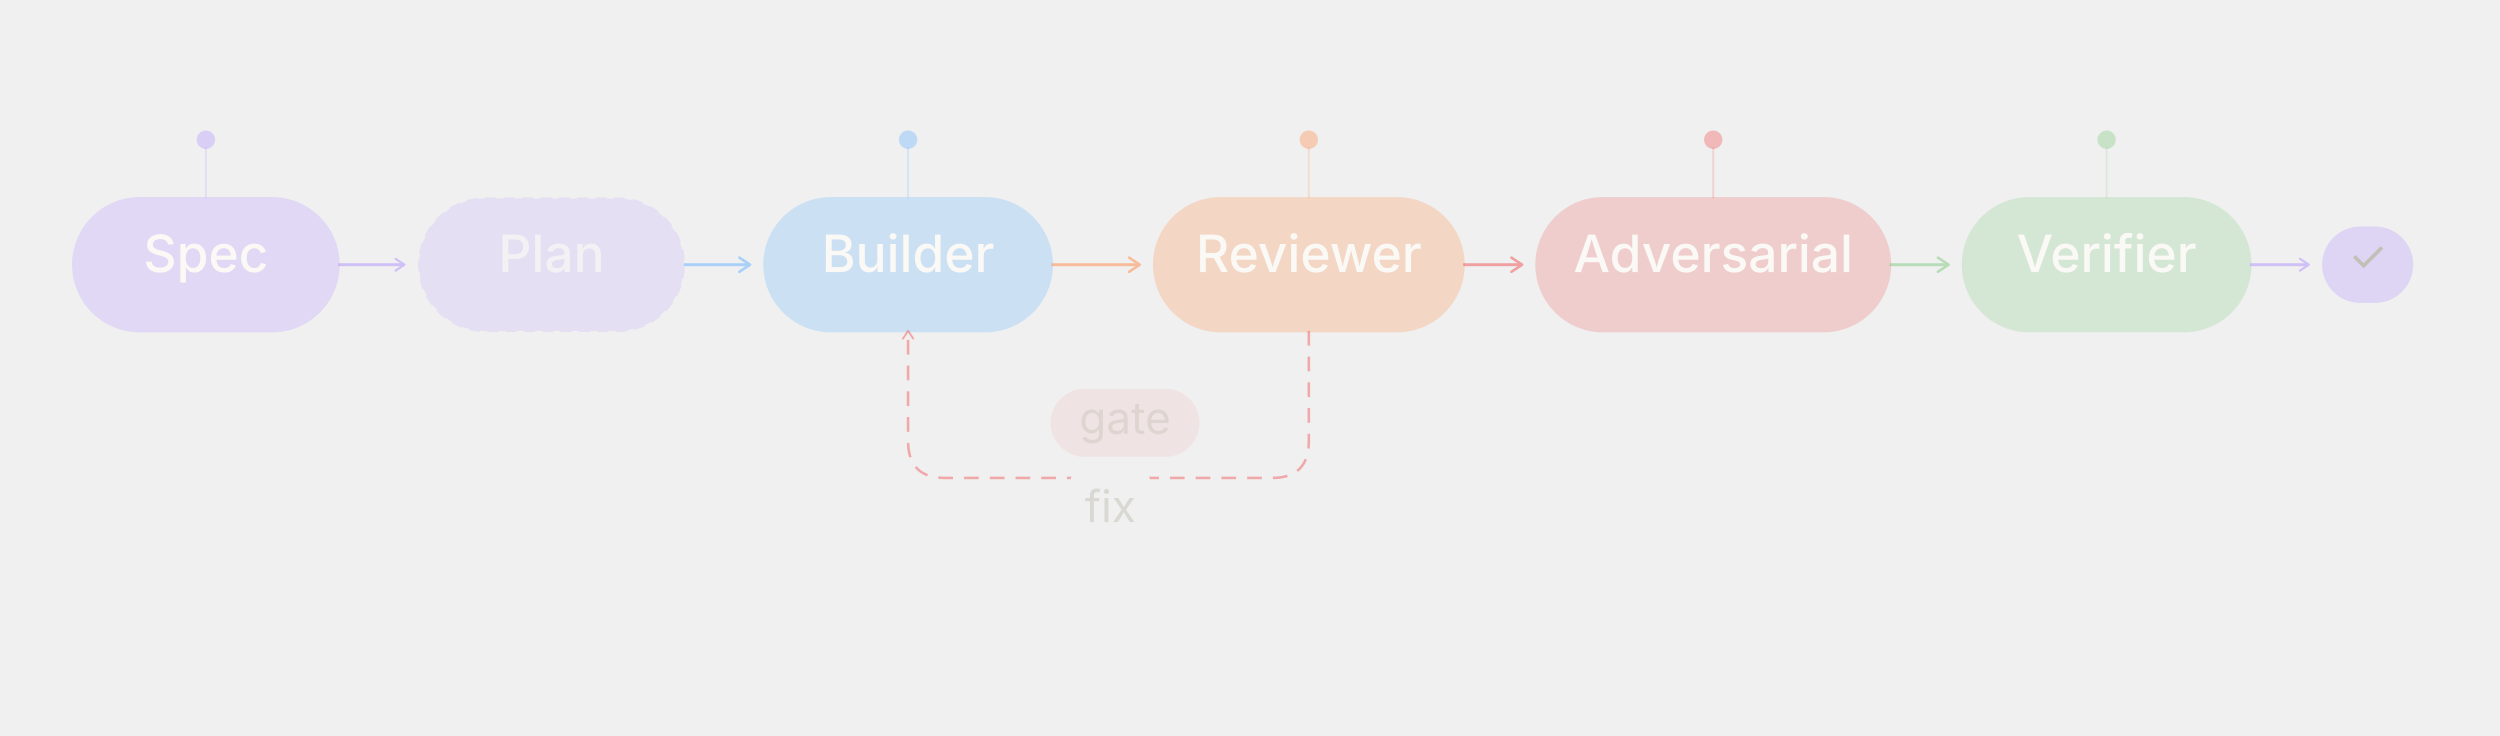
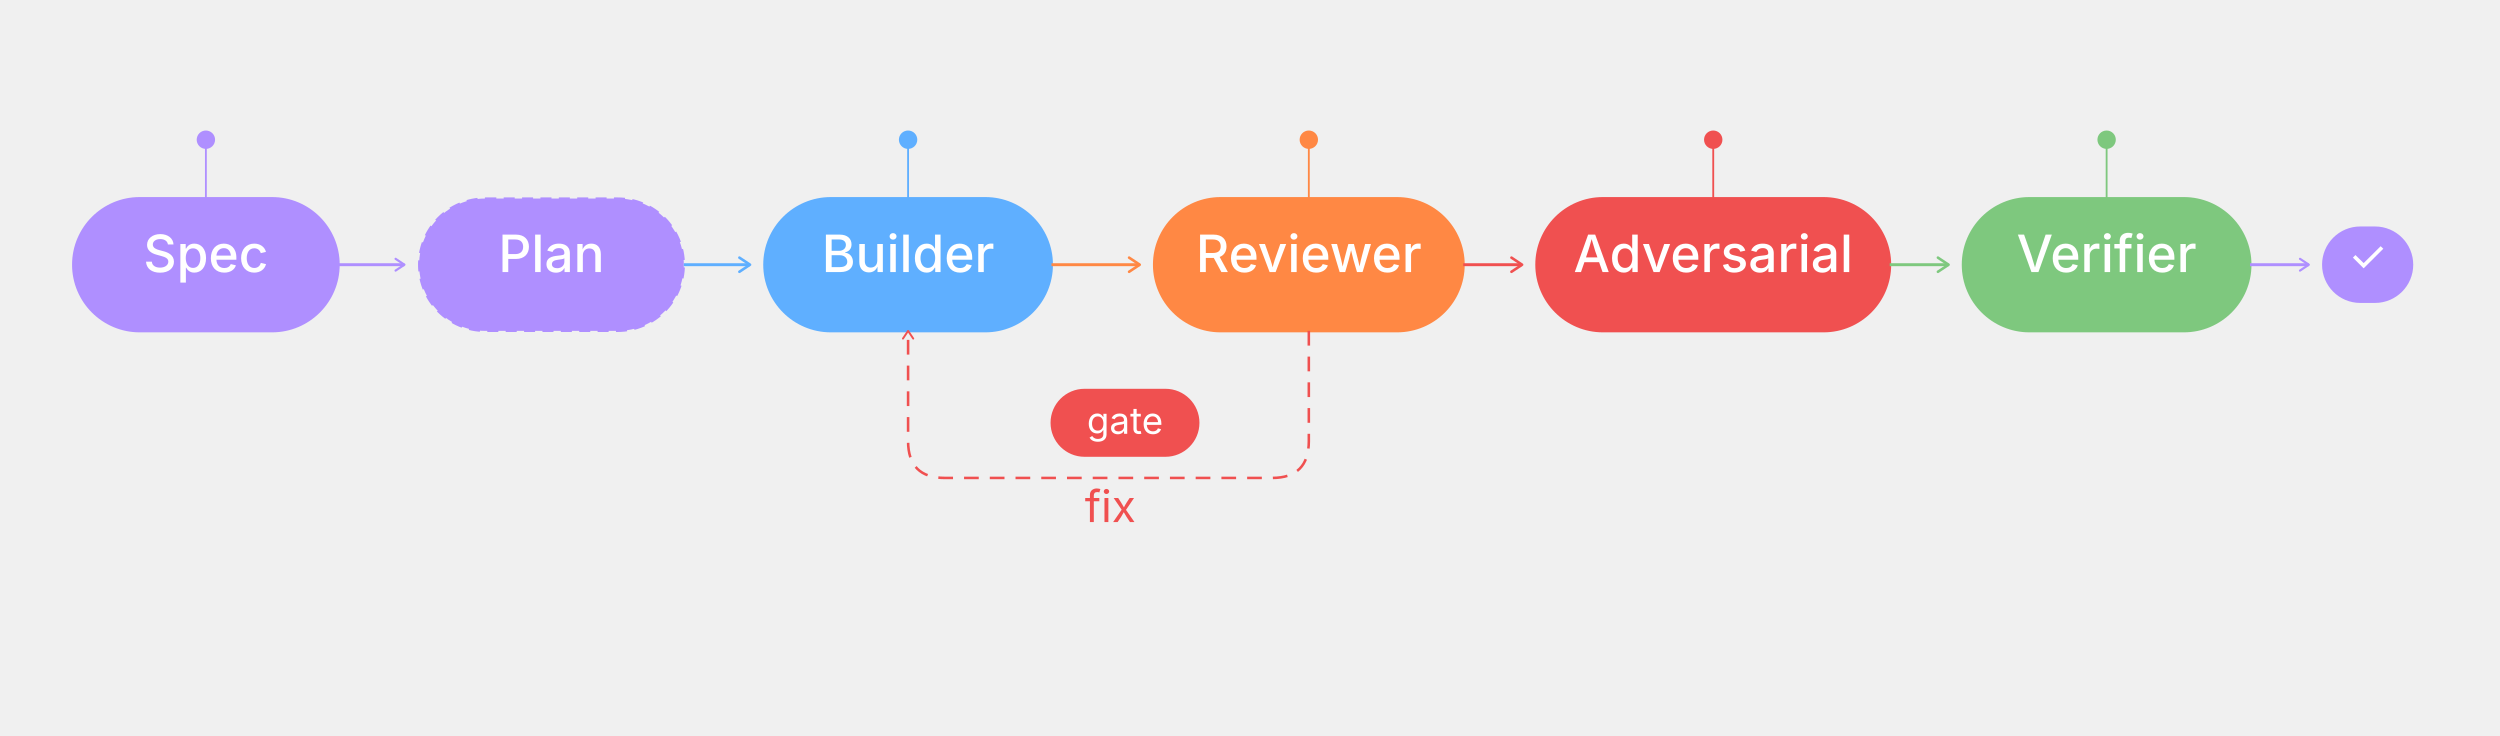
<svg xmlns="http://www.w3.org/2000/svg" width="100%" viewBox="0 0 680 200">
  <defs>
    <marker id="arrow" viewBox="0 0 10 10" refX="8" refY="5" markerWidth="6" markerHeight="6" orient="auto-start-reverse">
      <path d="M2 1L8 5L2 9" fill="none" stroke="context-stroke" stroke-width="1.5" stroke-linecap="round" stroke-linejoin="round" />
    </marker>
    <marker id="arr-v" viewBox="0 0 10 10" refX="8" refY="5" markerWidth="5" markerHeight="5" orient="auto-start-reverse">
      <path d="M2 1L8 5L2 9" fill="none" stroke="#af8fff" stroke-width="1.5" stroke-linecap="round" stroke-linejoin="round" />
    </marker>
    <marker id="arr-fix" viewBox="0 0 10 10" refX="8" refY="5" markerWidth="5" markerHeight="5" orient="auto-start-reverse">
      <path d="M2 1L8 5L2 9" fill="none" stroke="#f05050" stroke-width="1.5" stroke-linecap="round" stroke-linejoin="round" />
    </marker>
-     <mask id="imagine-text-gaps-l3rfvg" maskUnits="userSpaceOnUse">
-       <rect x="0" y="0" width="680" height="200" fill="white" />
-       <rect x="35.346" y="28.777" width="41.309" height="20.057" fill="black" rx="2" />
-       <rect x="131.759" y="28.777" width="36.483" height="20.057" fill="black" rx="2" />
-       <rect x="219.719" y="28.777" width="54.561" height="20.057" fill="black" rx="2" />
-       <rect x="321.99" y="28.777" width="68.021" height="20.057" fill="black" rx="2" />
-       <rect x="425.112" y="28.777" width="81.775" height="20.057" fill="black" rx="2" />
-       <rect x="545.136" y="28.777" width="55.727" height="20.057" fill="black" rx="2" />
-       <rect x="634.798" y="30.666" width="18.404" height="18.168" fill="black" rx="2" />
-       <rect x="291.197" y="98.666" width="21.607" height="18.168" fill="black" rx="2" />
-       <rect x="289.47" y="74.666" width="33.059" height="18.168" fill="black" rx="2" />
-     </mask>
  </defs>
-   <g transform="translate(0, 30)" style="fill:rgb(0, 0, 0);stroke:none;color:rgb(255, 255, 255);stroke-width:1px;stroke-linecap:butt;stroke-linejoin:miter;opacity:1;font-family:&quot;Anthropic Sans&quot;, -apple-system, &quot;system-ui&quot;, &quot;Segoe UI&quot;, sans-serif;font-size:16px;font-weight:400;text-anchor:start;dominant-baseline:auto">
-     <rect x="20" y="24" width="72" height="36" rx="18" fill="#af8fff" opacity="0.25" stroke="#af8fff" stroke-width="0.8" style="fill:rgb(175, 143, 255);stroke:rgb(175, 143, 255);color:rgb(255, 255, 255);stroke-width:0.8px;stroke-linecap:butt;stroke-linejoin:miter;opacity:0.25;font-family:&quot;Anthropic Sans&quot;, -apple-system, &quot;system-ui&quot;, &quot;Segoe UI&quot;, sans-serif;font-size:16px;font-weight:400;text-anchor:start;dominant-baseline:auto" />
-     <text x="56" y="44" text-anchor="middle" fill="#af8fff" font-size="12" style="fill:rgb(250, 249, 245);stroke:none;color:rgb(255, 255, 255);stroke-width:1px;stroke-linecap:butt;stroke-linejoin:miter;opacity:1;font-family:&quot;Anthropic Sans&quot;, -apple-system, &quot;system-ui&quot;, &quot;Segoe UI&quot;, sans-serif;font-size:14px;font-weight:500;text-anchor:middle;dominant-baseline:auto">Spec</text>
-     <line x1="92" y1="42" x2="110" y2="42" stroke="#af8fff" stroke-width="0.8" marker-end="url(#arr-v)" opacity="0.5" style="fill:rgb(0, 0, 0);stroke:rgb(175, 143, 255);color:rgb(255, 255, 255);stroke-width:0.8px;stroke-linecap:butt;stroke-linejoin:miter;opacity:0.5;font-family:&quot;Anthropic Sans&quot;, -apple-system, &quot;system-ui&quot;, &quot;Segoe UI&quot;, sans-serif;font-size:16px;font-weight:400;text-anchor:start;dominant-baseline:auto" />
-     <rect x="114" y="24" width="72" height="36" rx="18" fill="#af8fff" opacity="0.18" stroke="#af8fff" stroke-width="0.6" stroke-dasharray="3 2" style="fill:rgb(175, 143, 255);stroke:rgb(175, 143, 255);color:rgb(255, 255, 255);stroke-width:0.6px;stroke-dasharray:3px, 2px;stroke-linecap:butt;stroke-linejoin:miter;opacity:0.18;font-family:&quot;Anthropic Sans&quot;, -apple-system, &quot;system-ui&quot;, &quot;Segoe UI&quot;, sans-serif;font-size:16px;font-weight:400;text-anchor:start;dominant-baseline:auto" />
-     <text x="150" y="44" text-anchor="middle" fill="#af8fff" font-size="12" opacity="0.7" style="fill:rgb(250, 249, 245);stroke:none;color:rgb(255, 255, 255);stroke-width:1px;stroke-linecap:butt;stroke-linejoin:miter;opacity:0.7;font-family:&quot;Anthropic Sans&quot;, -apple-system, &quot;system-ui&quot;, &quot;Segoe UI&quot;, sans-serif;font-size:14px;font-weight:500;text-anchor:middle;dominant-baseline:auto">Plan</text>
-     <line x1="186" y1="42" x2="204" y2="42" stroke="#5fafff" stroke-width="0.8" marker-end="url(#arrow)" opacity="0.5" style="fill:rgb(0, 0, 0);stroke:rgb(95, 175, 255);color:rgb(255, 255, 255);stroke-width:0.8px;stroke-linecap:butt;stroke-linejoin:miter;opacity:0.5;font-family:&quot;Anthropic Sans&quot;, -apple-system, &quot;system-ui&quot;, &quot;Segoe UI&quot;, sans-serif;font-size:16px;font-weight:400;text-anchor:start;dominant-baseline:auto" />
-     <rect x="208" y="24" width="78" height="36" rx="18" fill="#5fafff" opacity="0.25" stroke="#5fafff" stroke-width="0.8" style="fill:rgb(95, 175, 255);stroke:rgb(95, 175, 255);color:rgb(255, 255, 255);stroke-width:0.8px;stroke-linecap:butt;stroke-linejoin:miter;opacity:0.25;font-family:&quot;Anthropic Sans&quot;, -apple-system, &quot;system-ui&quot;, &quot;Segoe UI&quot;, sans-serif;font-size:16px;font-weight:400;text-anchor:start;dominant-baseline:auto" />
-     <text x="247" y="44" text-anchor="middle" fill="#5fafff" font-size="12" style="fill:rgb(250, 249, 245);stroke:none;color:rgb(255, 255, 255);stroke-width:1px;stroke-linecap:butt;stroke-linejoin:miter;opacity:1;font-family:&quot;Anthropic Sans&quot;, -apple-system, &quot;system-ui&quot;, &quot;Segoe UI&quot;, sans-serif;font-size:14px;font-weight:500;text-anchor:middle;dominant-baseline:auto">Builder</text>
-     <line x1="286" y1="42" x2="310" y2="42" stroke="#ff8844" stroke-width="0.8" marker-end="url(#arrow)" opacity="0.5" style="fill:rgb(0, 0, 0);stroke:rgb(255, 136, 68);color:rgb(255, 255, 255);stroke-width:0.8px;stroke-linecap:butt;stroke-linejoin:miter;opacity:0.5;font-family:&quot;Anthropic Sans&quot;, -apple-system, &quot;system-ui&quot;, &quot;Segoe UI&quot;, sans-serif;font-size:16px;font-weight:400;text-anchor:start;dominant-baseline:auto" />
-     <rect x="314" y="24" width="84" height="36" rx="18" fill="#ff8844" opacity="0.25" stroke="#ff8844" stroke-width="0.8" style="fill:rgb(255, 136, 68);stroke:rgb(255, 136, 68);color:rgb(255, 255, 255);stroke-width:0.8px;stroke-linecap:butt;stroke-linejoin:miter;opacity:0.25;font-family:&quot;Anthropic Sans&quot;, -apple-system, &quot;system-ui&quot;, &quot;Segoe UI&quot;, sans-serif;font-size:16px;font-weight:400;text-anchor:start;dominant-baseline:auto" />
-     <text x="356" y="44" text-anchor="middle" fill="#ff8844" font-size="12" style="fill:rgb(250, 249, 245);stroke:none;color:rgb(255, 255, 255);stroke-width:1px;stroke-linecap:butt;stroke-linejoin:miter;opacity:1;font-family:&quot;Anthropic Sans&quot;, -apple-system, &quot;system-ui&quot;, &quot;Segoe UI&quot;, sans-serif;font-size:14px;font-weight:500;text-anchor:middle;dominant-baseline:auto">Reviewer</text>
-     <line x1="398" y1="42" x2="414" y2="42" stroke="#f05050" stroke-width="0.8" marker-end="url(#arrow)" opacity="0.5" style="fill:rgb(0, 0, 0);stroke:rgb(240, 80, 80);color:rgb(255, 255, 255);stroke-width:0.8px;stroke-linecap:butt;stroke-linejoin:miter;opacity:0.5;font-family:&quot;Anthropic Sans&quot;, -apple-system, &quot;system-ui&quot;, &quot;Segoe UI&quot;, sans-serif;font-size:16px;font-weight:400;text-anchor:start;dominant-baseline:auto" />
-     <rect x="418" y="24" width="96" height="36" rx="18" fill="#f05050" opacity="0.22" stroke="#f05050" stroke-width="0.8" style="fill:rgb(240, 80, 80);stroke:rgb(240, 80, 80);color:rgb(255, 255, 255);stroke-width:0.8px;stroke-linecap:butt;stroke-linejoin:miter;opacity:0.22;font-family:&quot;Anthropic Sans&quot;, -apple-system, &quot;system-ui&quot;, &quot;Segoe UI&quot;, sans-serif;font-size:16px;font-weight:400;text-anchor:start;dominant-baseline:auto" />
-     <text x="466" y="44" text-anchor="middle" fill="#f05050" font-size="12" style="fill:rgb(250, 249, 245);stroke:none;color:rgb(255, 255, 255);stroke-width:1px;stroke-linecap:butt;stroke-linejoin:miter;opacity:1;font-family:&quot;Anthropic Sans&quot;, -apple-system, &quot;system-ui&quot;, &quot;Segoe UI&quot;, sans-serif;font-size:14px;font-weight:500;text-anchor:middle;dominant-baseline:auto">Adversarial</text>
-     <line x1="514" y1="42" x2="530" y2="42" stroke="#7ec87e" stroke-width="0.8" marker-end="url(#arrow)" opacity="0.5" style="fill:rgb(0, 0, 0);stroke:rgb(126, 200, 126);color:rgb(255, 255, 255);stroke-width:0.8px;stroke-linecap:butt;stroke-linejoin:miter;opacity:0.5;font-family:&quot;Anthropic Sans&quot;, -apple-system, &quot;system-ui&quot;, &quot;Segoe UI&quot;, sans-serif;font-size:16px;font-weight:400;text-anchor:start;dominant-baseline:auto" />
-     <rect x="534" y="24" width="78" height="36" rx="18" fill="#7ec87e" opacity="0.25" stroke="#7ec87e" stroke-width="0.8" style="fill:rgb(126, 200, 126);stroke:rgb(126, 200, 126);color:rgb(255, 255, 255);stroke-width:0.8px;stroke-linecap:butt;stroke-linejoin:miter;opacity:0.25;font-family:&quot;Anthropic Sans&quot;, -apple-system, &quot;system-ui&quot;, &quot;Segoe UI&quot;, sans-serif;font-size:16px;font-weight:400;text-anchor:start;dominant-baseline:auto" />
-     <text x="573" y="44" text-anchor="middle" fill="#7ec87e" font-size="12" style="fill:rgb(250, 249, 245);stroke:none;color:rgb(255, 255, 255);stroke-width:1px;stroke-linecap:butt;stroke-linejoin:miter;opacity:1;font-family:&quot;Anthropic Sans&quot;, -apple-system, &quot;system-ui&quot;, &quot;Segoe UI&quot;, sans-serif;font-size:14px;font-weight:500;text-anchor:middle;dominant-baseline:auto">Verifier</text>
-     <line x1="612" y1="42" x2="628" y2="42" stroke="#af8fff" stroke-width="0.8" marker-end="url(#arr-v)" opacity="0.5" style="fill:rgb(0, 0, 0);stroke:rgb(175, 143, 255);color:rgb(255, 255, 255);stroke-width:0.8px;stroke-linecap:butt;stroke-linejoin:miter;opacity:0.5;font-family:&quot;Anthropic Sans&quot;, -apple-system, &quot;system-ui&quot;, &quot;Segoe UI&quot;, sans-serif;font-size:16px;font-weight:400;text-anchor:start;dominant-baseline:auto" />
-     <rect x="632" y="32" width="24" height="20" rx="10" fill="#af8fff" opacity="0.28" stroke="#af8fff" stroke-width="0.8" style="fill:rgb(175, 143, 255);stroke:rgb(175, 143, 255);color:rgb(255, 255, 255);stroke-width:0.8px;stroke-linecap:butt;stroke-linejoin:miter;opacity:0.28;font-family:&quot;Anthropic Sans&quot;, -apple-system, &quot;system-ui&quot;, &quot;Segoe UI&quot;, sans-serif;font-size:16px;font-weight:400;text-anchor:start;dominant-baseline:auto" />
-     <text x="644" y="44" text-anchor="middle" fill="#af8fff" font-size="11" style="fill:rgb(194, 192, 182);stroke:none;color:rgb(255, 255, 255);stroke-width:1px;stroke-linecap:butt;stroke-linejoin:miter;opacity:1;font-family:&quot;Anthropic Sans&quot;, -apple-system, &quot;system-ui&quot;, &quot;Segoe UI&quot;, sans-serif;font-size:12px;font-weight:400;text-anchor:middle;dominant-baseline:auto">✓</text>
-     <path d="M356 60 L356 90 Q356 100 346 100 L257 100 Q247 100 247 90 L247 60" fill="none" stroke="#f05050" stroke-width="0.7" stroke-dasharray="4 3" marker-end="url(#arr-fix)" opacity="0.45" mask="url(#imagine-text-gaps-l3rfvg)" style="fill:none;stroke:rgb(240, 80, 80);color:rgb(255, 255, 255);stroke-width:0.7px;stroke-dasharray:4px, 3px;stroke-linecap:butt;stroke-linejoin:miter;opacity:0.45;font-family:&quot;Anthropic Sans&quot;, -apple-system, &quot;system-ui&quot;, &quot;Segoe UI&quot;, sans-serif;font-size:16px;font-weight:400;text-anchor:start;dominant-baseline:auto" />
-     <text x="302" y="112" text-anchor="middle" fill="#f05050" font-size="11" opacity="0.5" style="fill:rgb(194, 192, 182);stroke:none;color:rgb(255, 255, 255);stroke-width:1px;stroke-linecap:butt;stroke-linejoin:miter;opacity:0.5;font-family:&quot;Anthropic Sans&quot;, -apple-system, &quot;system-ui&quot;, &quot;Segoe UI&quot;, sans-serif;font-size:12px;font-weight:400;text-anchor:middle;dominant-baseline:auto">fix</text>
-     <rect x="286" y="76" width="40" height="18" rx="9" fill="#f05050" opacity="0.08" stroke="#f05050" stroke-width="0.5" style="fill:rgb(240, 80, 80);stroke:rgb(240, 80, 80);color:rgb(255, 255, 255);stroke-width:0.5px;stroke-linecap:butt;stroke-linejoin:miter;opacity:0.08;font-family:&quot;Anthropic Sans&quot;, -apple-system, &quot;system-ui&quot;, &quot;Segoe UI&quot;, sans-serif;font-size:16px;font-weight:400;text-anchor:start;dominant-baseline:auto" />
-     <text x="306" y="88" text-anchor="middle" fill="#f05050" font-size="9" opacity="0.4" style="fill:rgb(194, 192, 182);stroke:none;color:rgb(255, 255, 255);stroke-width:1px;stroke-linecap:butt;stroke-linejoin:miter;opacity:0.4;font-family:&quot;Anthropic Sans&quot;, -apple-system, &quot;system-ui&quot;, &quot;Segoe UI&quot;, sans-serif;font-size:12px;font-weight:400;text-anchor:middle;dominant-baseline:auto">gate</text>
-     <line x1="56" y1="10" x2="56" y2="24" stroke="#af8fff" stroke-width="0.5" opacity="0.2" style="fill:rgb(0, 0, 0);stroke:rgb(175, 143, 255);color:rgb(255, 255, 255);stroke-width:0.5px;stroke-linecap:butt;stroke-linejoin:miter;opacity:0.2;font-family:&quot;Anthropic Sans&quot;, -apple-system, &quot;system-ui&quot;, &quot;Segoe UI&quot;, sans-serif;font-size:16px;font-weight:400;text-anchor:start;dominant-baseline:auto" />
-     <line x1="247" y1="10" x2="247" y2="24" stroke="#5fafff" stroke-width="0.5" opacity="0.2" style="fill:rgb(0, 0, 0);stroke:rgb(95, 175, 255);color:rgb(255, 255, 255);stroke-width:0.5px;stroke-linecap:butt;stroke-linejoin:miter;opacity:0.2;font-family:&quot;Anthropic Sans&quot;, -apple-system, &quot;system-ui&quot;, &quot;Segoe UI&quot;, sans-serif;font-size:16px;font-weight:400;text-anchor:start;dominant-baseline:auto" />
-     <line x1="356" y1="10" x2="356" y2="24" stroke="#ff8844" stroke-width="0.5" opacity="0.2" style="fill:rgb(0, 0, 0);stroke:rgb(255, 136, 68);color:rgb(255, 255, 255);stroke-width:0.5px;stroke-linecap:butt;stroke-linejoin:miter;opacity:0.2;font-family:&quot;Anthropic Sans&quot;, -apple-system, &quot;system-ui&quot;, &quot;Segoe UI&quot;, sans-serif;font-size:16px;font-weight:400;text-anchor:start;dominant-baseline:auto" />
-     <line x1="466" y1="10" x2="466" y2="24" stroke="#f05050" stroke-width="0.5" opacity="0.2" style="fill:rgb(0, 0, 0);stroke:rgb(240, 80, 80);color:rgb(255, 255, 255);stroke-width:0.5px;stroke-linecap:butt;stroke-linejoin:miter;opacity:0.2;font-family:&quot;Anthropic Sans&quot;, -apple-system, &quot;system-ui&quot;, &quot;Segoe UI&quot;, sans-serif;font-size:16px;font-weight:400;text-anchor:start;dominant-baseline:auto" />
-     <line x1="573" y1="10" x2="573" y2="24" stroke="#7ec87e" stroke-width="0.5" opacity="0.2" style="fill:rgb(0, 0, 0);stroke:rgb(126, 200, 126);color:rgb(255, 255, 255);stroke-width:0.5px;stroke-linecap:butt;stroke-linejoin:miter;opacity:0.2;font-family:&quot;Anthropic Sans&quot;, -apple-system, &quot;system-ui&quot;, &quot;Segoe UI&quot;, sans-serif;font-size:16px;font-weight:400;text-anchor:start;dominant-baseline:auto" />
-     <circle cx="56" cy="8" r="2.5" fill="#af8fff" opacity="0.35" style="fill:rgb(175, 143, 255);stroke:none;color:rgb(255, 255, 255);stroke-width:1px;stroke-linecap:butt;stroke-linejoin:miter;opacity:0.35;font-family:&quot;Anthropic Sans&quot;, -apple-system, &quot;system-ui&quot;, &quot;Segoe UI&quot;, sans-serif;font-size:16px;font-weight:400;text-anchor:start;dominant-baseline:auto" />
-     <circle cx="247" cy="8" r="2.5" fill="#5fafff" opacity="0.35" style="fill:rgb(95, 175, 255);stroke:none;color:rgb(255, 255, 255);stroke-width:1px;stroke-linecap:butt;stroke-linejoin:miter;opacity:0.35;font-family:&quot;Anthropic Sans&quot;, -apple-system, &quot;system-ui&quot;, &quot;Segoe UI&quot;, sans-serif;font-size:16px;font-weight:400;text-anchor:start;dominant-baseline:auto" />
-     <circle cx="356" cy="8" r="2.5" fill="#ff8844" opacity="0.35" style="fill:rgb(255, 136, 68);stroke:none;color:rgb(255, 255, 255);stroke-width:1px;stroke-linecap:butt;stroke-linejoin:miter;opacity:0.35;font-family:&quot;Anthropic Sans&quot;, -apple-system, &quot;system-ui&quot;, &quot;Segoe UI&quot;, sans-serif;font-size:16px;font-weight:400;text-anchor:start;dominant-baseline:auto" />
-     <circle cx="466" cy="8" r="2.5" fill="#f05050" opacity="0.35" style="fill:rgb(240, 80, 80);stroke:none;color:rgb(255, 255, 255);stroke-width:1px;stroke-linecap:butt;stroke-linejoin:miter;opacity:0.35;font-family:&quot;Anthropic Sans&quot;, -apple-system, &quot;system-ui&quot;, &quot;Segoe UI&quot;, sans-serif;font-size:16px;font-weight:400;text-anchor:start;dominant-baseline:auto" />
-     <circle cx="573" cy="8" r="2.5" fill="#7ec87e" opacity="0.35" style="fill:rgb(126, 200, 126);stroke:none;color:rgb(255, 255, 255);stroke-width:1px;stroke-linecap:butt;stroke-linejoin:miter;opacity:0.35;font-family:&quot;Anthropic Sans&quot;, -apple-system, &quot;system-ui&quot;, &quot;Segoe UI&quot;, sans-serif;font-size:16px;font-weight:400;text-anchor:start;dominant-baseline:auto" />
+   <g transform="translate(0, 30)" font-family="'Anthropic Sans', -apple-system, system-ui, 'Segoe UI', sans-serif">
+     <rect x="20" y="24" width="72" height="36" rx="18" fill="#af8fff" stroke="#af8fff" stroke-width="0.8" />
+     <text x="56" y="44" text-anchor="middle" fill="#fff" font-size="14" font-weight="500">Spec</text>
+     <line x1="92" y1="42" x2="110" y2="42" stroke="#af8fff" stroke-width="0.8" marker-end="url(#arr-v)" />
+     <rect x="114" y="24" width="72" height="36" rx="18" fill="#af8fff" stroke="#af8fff" stroke-width="0.6" stroke-dasharray="3 2" />
+     <text x="150" y="44" text-anchor="middle" fill="#fff" font-size="14" font-weight="500">Plan</text>
+     <line x1="186" y1="42" x2="204" y2="42" stroke="#5fafff" stroke-width="0.8" marker-end="url(#arrow)" />
+     <rect x="208" y="24" width="78" height="36" rx="18" fill="#5fafff" stroke="#5fafff" stroke-width="0.8" />
+     <text x="247" y="44" text-anchor="middle" fill="#fff" font-size="14" font-weight="500">Builder</text>
+     <line x1="286" y1="42" x2="310" y2="42" stroke="#ff8844" stroke-width="0.8" marker-end="url(#arrow)" />
+     <rect x="314" y="24" width="84" height="36" rx="18" fill="#ff8844" stroke="#ff8844" stroke-width="0.8" />
+     <text x="356" y="44" text-anchor="middle" fill="#fff" font-size="14" font-weight="500">Reviewer</text>
+     <line x1="398" y1="42" x2="414" y2="42" stroke="#f05050" stroke-width="0.8" marker-end="url(#arrow)" />
+     <rect x="418" y="24" width="96" height="36" rx="18" fill="#f05050" stroke="#f05050" stroke-width="0.8" />
+     <text x="466" y="44" text-anchor="middle" fill="#fff" font-size="14" font-weight="500">Adversarial</text>
+     <line x1="514" y1="42" x2="530" y2="42" stroke="#7ec87e" stroke-width="0.8" marker-end="url(#arrow)" />
+     <rect x="534" y="24" width="78" height="36" rx="18" fill="#7ec87e" stroke="#7ec87e" stroke-width="0.8" />
+     <text x="573" y="44" text-anchor="middle" fill="#fff" font-size="14" font-weight="500">Verifier</text>
+     <line x1="612" y1="42" x2="628" y2="42" stroke="#af8fff" stroke-width="0.8" marker-end="url(#arr-v)" />
+     <rect x="632" y="32" width="24" height="20" rx="10" fill="#af8fff" stroke="#af8fff" stroke-width="0.8" />
+     <text x="644" y="44" text-anchor="middle" fill="#fff" font-size="12" font-weight="400">✓</text>
+     <path d="M356 60 L356 90 Q356 100 346 100 L257 100 Q247 100 247 90 L247 60" fill="none" stroke="#f05050" stroke-width="0.7" stroke-dasharray="4 3" marker-end="url(#arr-fix)" />
+     <rect x="286" y="76" width="40" height="18" rx="9" fill="#f05050" stroke="#f05050" stroke-width="0.5" />
+     <text x="306" y="88" text-anchor="middle" fill="#fff" font-size="10" font-weight="400">gate</text>
+     <text x="302" y="112" text-anchor="middle" fill="#f05050" font-size="12" font-weight="400">fix</text>
+     <line x1="56" y1="10" x2="56" y2="24" stroke="#af8fff" stroke-width="0.5" />
+     <line x1="247" y1="10" x2="247" y2="24" stroke="#5fafff" stroke-width="0.5" />
+     <line x1="356" y1="10" x2="356" y2="24" stroke="#ff8844" stroke-width="0.5" />
+     <line x1="466" y1="10" x2="466" y2="24" stroke="#f05050" stroke-width="0.5" />
+     <line x1="573" y1="10" x2="573" y2="24" stroke="#7ec87e" stroke-width="0.5" />
+     <circle cx="56" cy="8" r="2.5" fill="#af8fff" />
+     <circle cx="247" cy="8" r="2.5" fill="#5fafff" />
+     <circle cx="356" cy="8" r="2.5" fill="#ff8844" />
+     <circle cx="466" cy="8" r="2.5" fill="#f05050" />
+     <circle cx="573" cy="8" r="2.5" fill="#7ec87e" />
  </g>
</svg>
